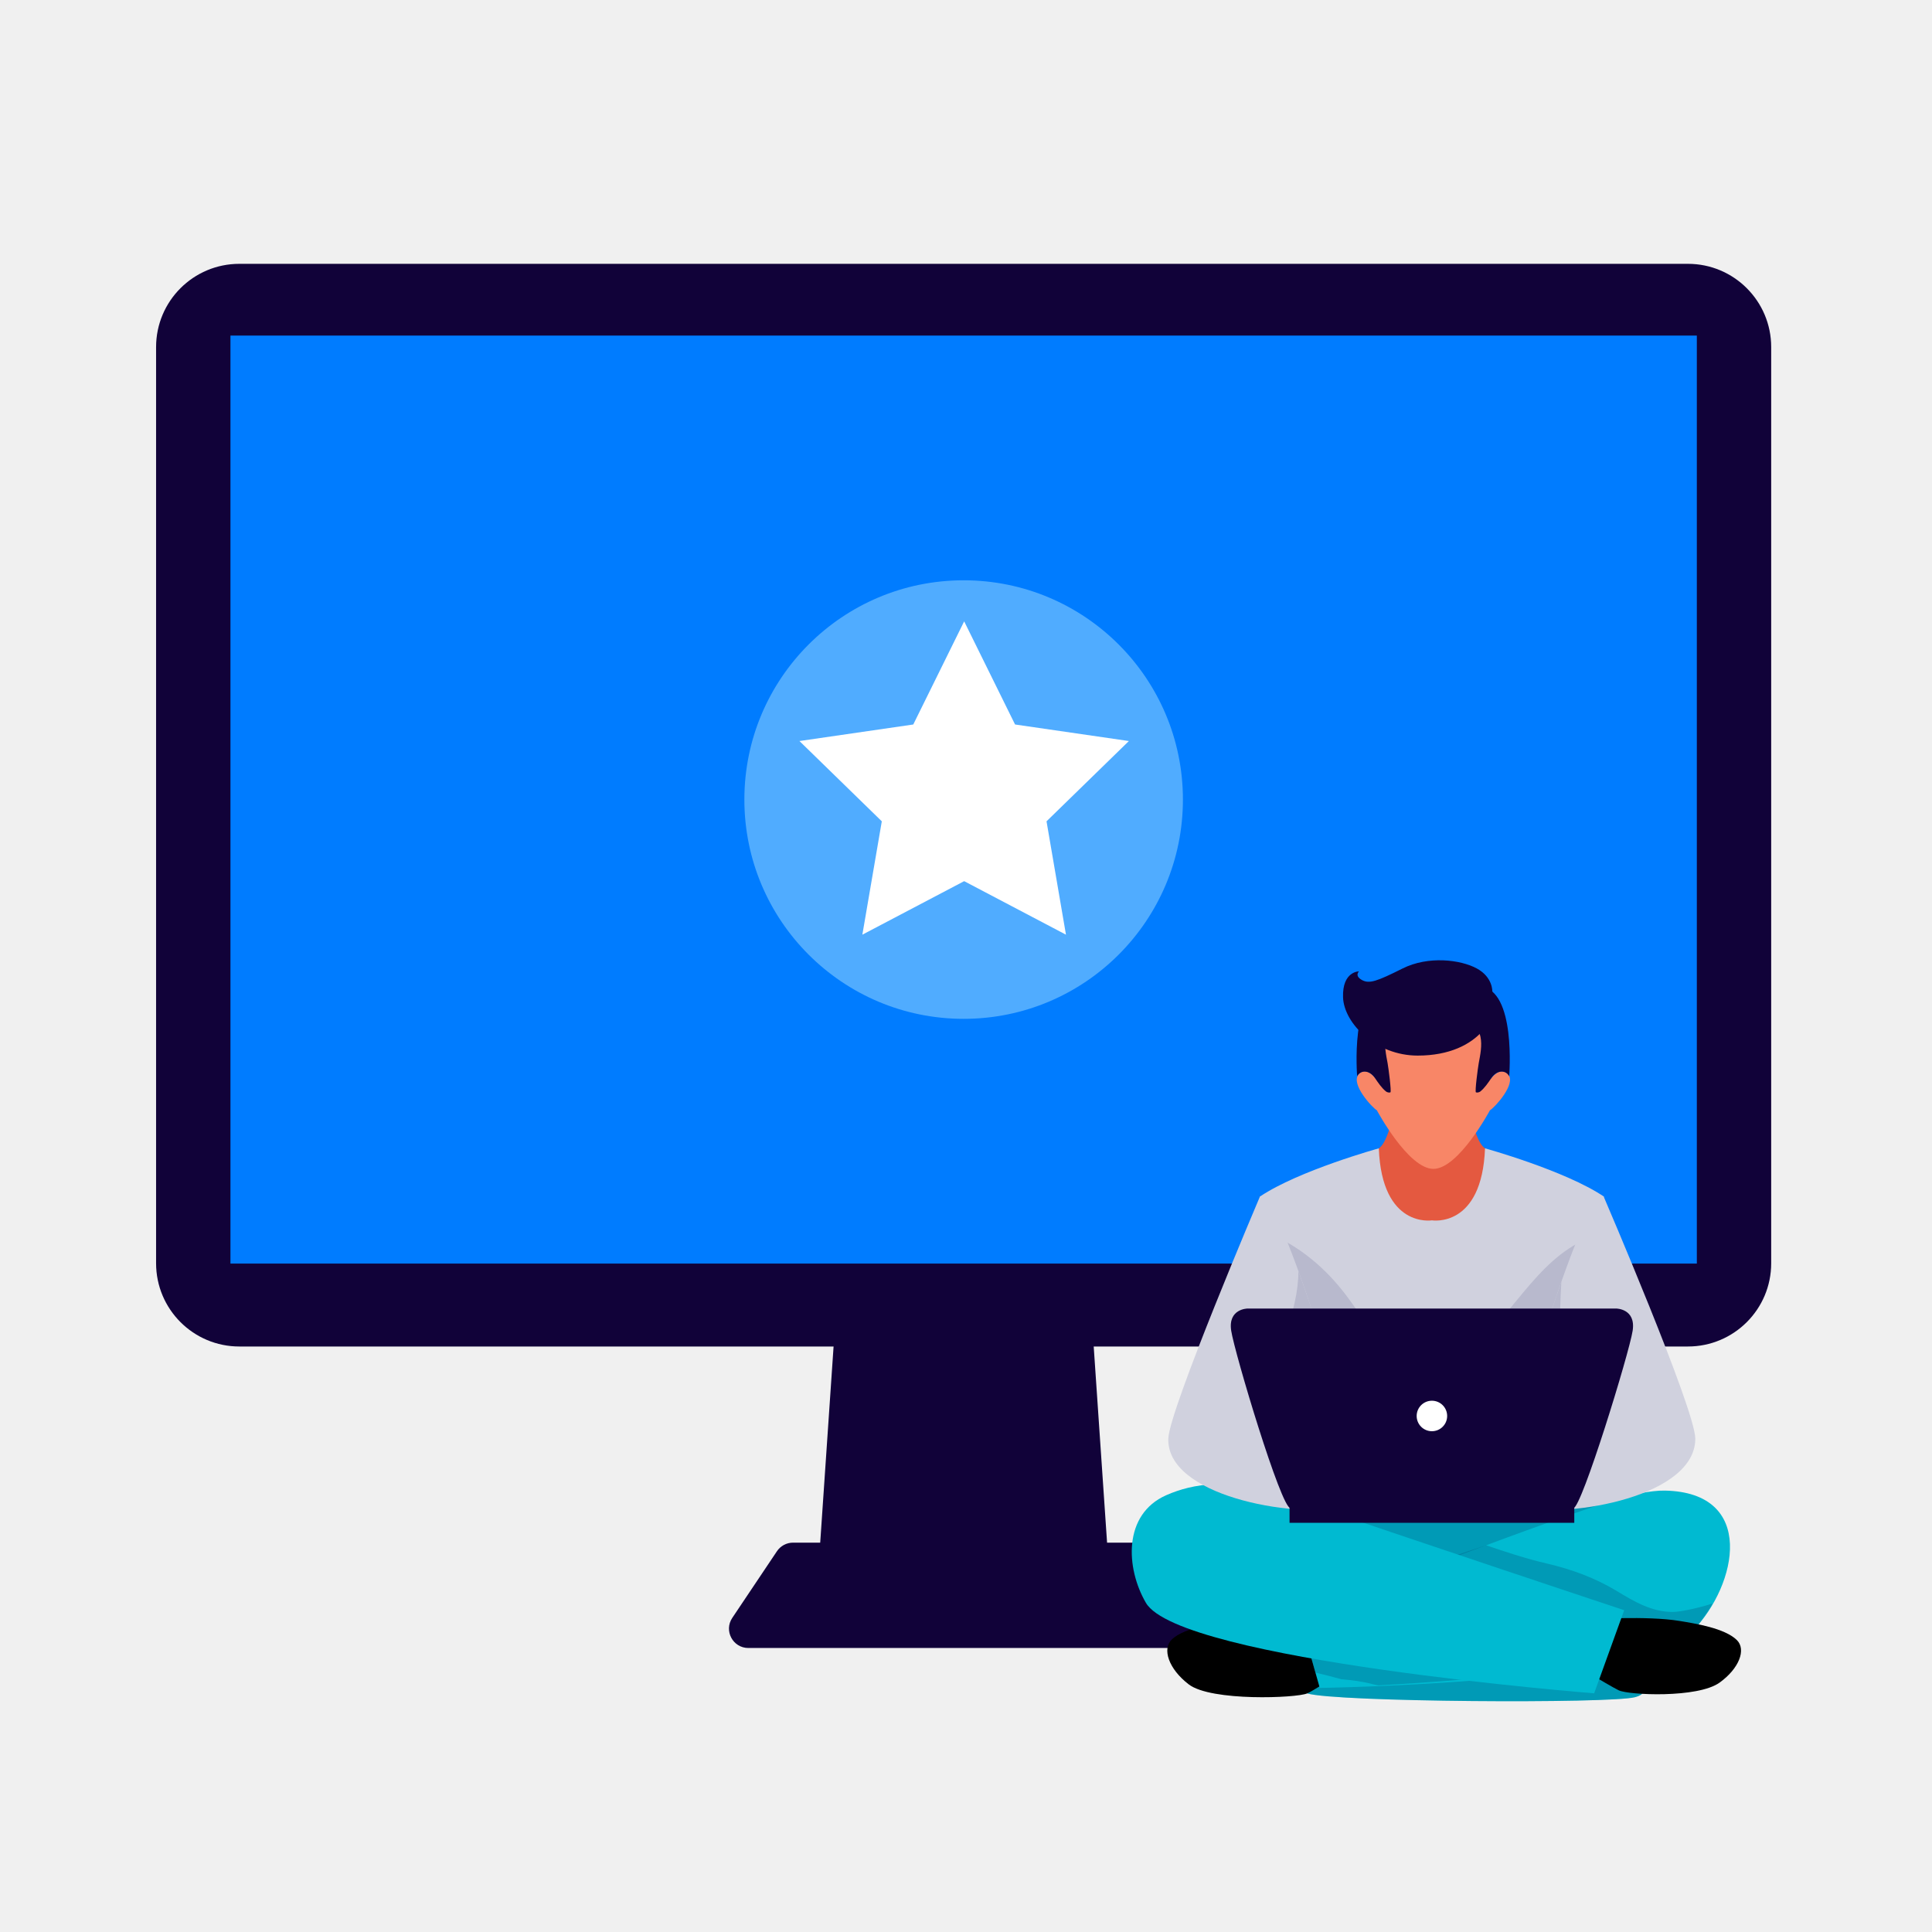
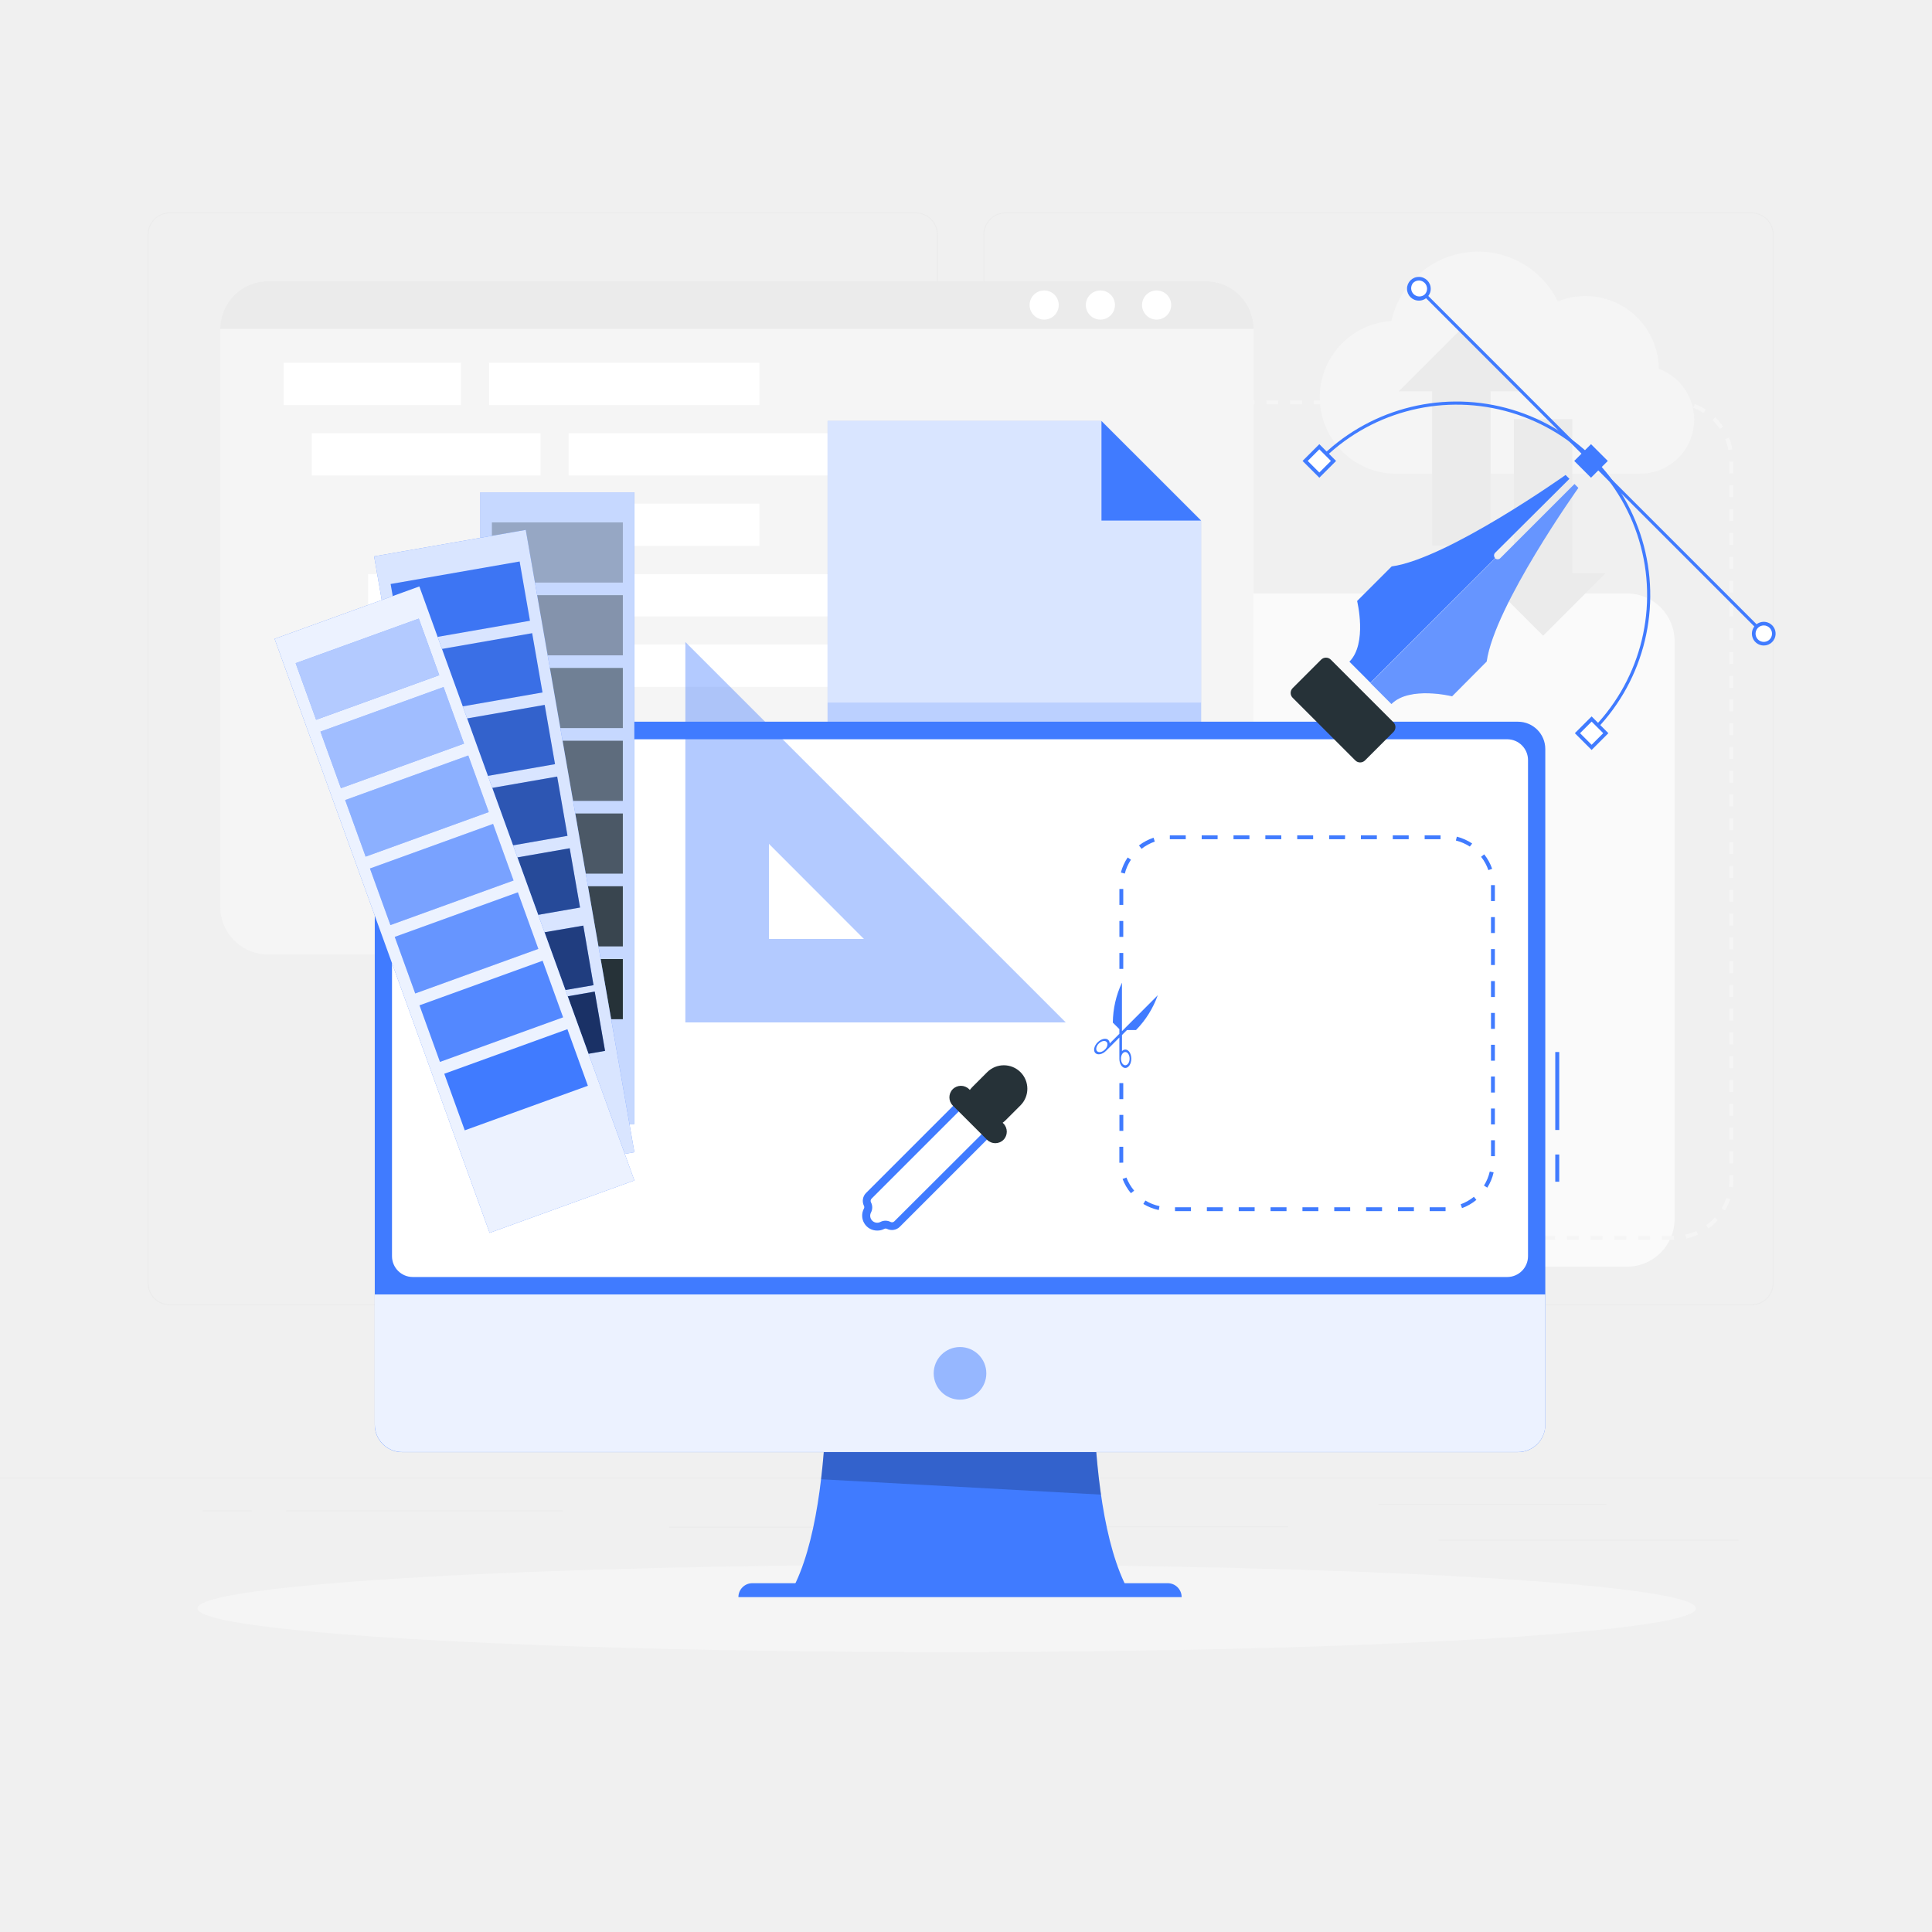
- <svg xmlns="http://www.w3.org/2000/svg" version="1.1" id="Layer_1" x="0px" y="0px" width="400px" height="400px" viewBox="0 0 400 400" enable-background="new 0 0 400 400" xml:space="preserve">
-   <g>
-     <g>
-       <polygon fill="#110239" points="230.134,332.982 168.889,332.982 173.921,259.15 225.102,259.15   " />
-       <path fill="#110239" d="M238.162,321.161c-0.744-1.106-1.991-1.772-3.325-1.772h-33.918h-2.813h-33.918    c-1.336,0-2.583,0.666-3.327,1.772l-9.252,13.807c-1.782,2.658,0.124,6.231,3.325,6.231h43.172h2.813h43.17    c3.201,0,5.108-3.573,3.325-6.231L238.162,321.161z" />
-       <path fill="#110239" d="M349.469,278.779H49.554c-9.521,0-17.238-7.717-17.238-17.236V71.862c0-9.52,7.717-17.238,17.238-17.238    h299.915c9.521,0,17.237,7.718,17.237,17.238v189.681C366.706,271.063,358.988,278.779,349.469,278.779z" />
-       <rect x="47.712" y="69.477" fill="#007CFF" width="303.599" height="192.132" />
-     </g>
-     <g>
-       <path fill="#616161" d="M311.641,318.634c-35.271-6.536-76.396-14.286-76.508-0.629c-0.105,12.908,15.526,22.917,29.031,29.312    c7.316-2.793,15.578-3.32,23.393-4.53c13.817-2.136,27.376,0.073,41.208,0.046c14.418-5.915,22.044-16.313,22.044-16.313    S338.822,323.675,311.641,318.634z" />
-       <path fill="#00BAD1" d="M281.936,343.116c1.119,0.575-12.367,6.948-11.291,7.483c5.771,1.812,62.608,2.137,67.817,0.795    c9.008-2.318-16.703-13.498-7.723-15.365c14.768-10.443,23.065-24.11,15.068-25.816c-9.02-1.923-23.112,2.829-32.23,3.781    c-6.946,0.727-10.97,1.193-17.565-1.105l-22.197-2.447c-22.756,4.523-27.441,12.713-27.681,12.604    c0,3.246,16.601,9.935,31.48,17.817C279.113,341.371,280.559,342.109,281.936,343.116z" />
-       <path opacity="0.32" fill="#00547A" enable-background="new    " d="M281.936,343.116c1.119,0.575-12.367,6.948-11.291,7.483    c5.771,1.812,62.608,2.137,67.817,0.795c9.008-2.318-16.703-13.498-7.723-15.365c14.768-10.443,23.065-24.11,15.068-25.816    c-9.02-1.923-23.112,2.829-32.23,3.781c-6.946,0.727-10.97,1.193-17.565-1.105l-22.197-2.447    c-22.756,4.523-27.441,12.713-27.681,12.604c0,3.246,16.601,9.935,31.48,17.817C279.113,341.371,280.559,342.109,281.936,343.116z    " />
-       <path d="M273.451,334.383l7.217,9.771c0,0-7.835,5.474-10.023,6.445c-2.188,0.973-19.893,1.692-24.529-1.867    c-4.159-3.188-5.59-7.373-3.458-9.347c2.715-2.516,9.274-3.315,12.546-3.749C262.398,334.688,273.451,334.383,273.451,334.383z" />
-       <path fill="#00BAD1" d="M269.086,334.739l4.158,14.729c0,0,69.881-1.039,77.185-11.766c9.372-9.68,13.168-28.706-5.72-29.089    c-2.851-0.06-7.439,0.852-12.184,2.448C306.893,319.705,269.086,334.739,269.086,334.739z" />
-       <path opacity="0.32" fill="#00547A" enable-background="new    " d="M346.309,333.74c-4.36,0-8.002-2.18-11.58-4.344    c-4.483-2.711-9.38-4.5-14.475-5.683c-4.417-1.024-9.035-2.573-12.579-3.782c-20.313,6.59-38.589,14.808-38.589,14.808    l3.26,11.547c1.781,0.428,3.572,0.887,5.355,1.375c2.132,0.196,4.275,0.437,6.342,0.993c0.439,0.119,0.883,0.205,1.328,0.279    c20.079-1.096,60.542-4.207,65.91-12.088c0.852-1.256,2.633-3.436,3.265-4.865C352.962,332.564,348.268,333.74,346.309,333.74z" />
-       <path d="M329.256,335.273l-6.057,7.678c0,0,9.887,6.017,11.942,7.01c2.058,0.994,16.345,1.662,20.875-1.592    c4.063-2.916,5.559-6.862,3.582-8.811c-2.514-2.482-8.745-3.444-11.851-3.957C340.909,334.477,329.256,335.273,329.256,335.273z" />
-       <path fill="#00BAD1" d="M336.273,333.374l-6.221,17.209c0,0-85.826-6.76-92.808-18.742c-4.173-7.163-4.779-18.306,4.214-22.276    c5.53-2.443,13.354-3.701,24.479,0.127C293.605,319.213,336.273,333.374,336.273,333.374z" />
-       <path fill="#E45940" d="M302.538,219.227h-6.077h-6.074c0,0-1.75,16.556-4.92,18.523c0,0-3.91,19.555,10.994,19.555    c18.04,0,10.997-19.555,10.997-19.555C304.288,235.781,302.538,219.227,302.538,219.227z" />
-       <g>
-         <path fill="#F88667" d="M312.263,222.466c-1.685-1.937-3.707,1.013-3.707,1.013s2.779-10.947,0-15.746     c-2.778-4.801-11.786-2.272-11.786-2.272s-9.011-2.526-11.789,2.272s0,15.746,0,15.746s-2.021-2.947-3.703-1.013     c-1.687,1.938,2.777,6.82,3.787,7.411c0,0,6.484,12.126,11.705,12.126s11.703-12.126,11.703-12.126     C309.483,229.286,313.945,224.404,312.263,222.466z" />
-         <path fill="#110239" d="M294.502,209.794c0,0-6.82,1.201-7.577,4.862c-0.368,1.779,0.036,3.709,0.363,5.463     c0.173,0.93,0.827,5.912,0.583,6.033c-0.242,0.119-0.701-0.008-0.885-0.152c-0.924-0.729-1.646-1.824-2.305-2.786     c-1.298-1.896-3.158-1.578-3.695-0.378c0,0-1.516-17.968,6-18.6C294.502,203.605,294.502,209.794,294.502,209.794z" />
-         <path fill="#110239" d="M298.941,209.794c0,0,6.82,1.201,7.576,4.862c0.368,1.779-0.035,3.709-0.362,5.463     c-0.173,0.93-0.829,5.912-0.583,6.033c0.24,0.119,0.701-0.008,0.885-0.152c0.924-0.729,1.646-1.824,2.305-2.786     c1.297-1.896,3.158-1.578,3.694-0.378c0,0,1.517-17.968-5.999-18.6C298.941,203.605,298.941,209.794,298.941,209.794z" />
-         <path fill="#110239" d="M308.967,205.3c0,0,0.16-2.957-3.205-4.788c-3.365-1.832-10.06-2.653-15.365,0     c-5.303,2.652-6.914,3.254-8.461,2.368c-1.549-0.886-0.567-1.769-0.567-1.769s-3.476-0.032-3.306,5.355     c0.168,5.389,6.795,12.083,15.449,12.083C306.732,218.551,311.01,209.311,308.967,205.3z" />
-       </g>
-       <path fill="#D0D1DE" d="M307.458,237.75c-0.639,16.624-10.999,14.909-10.999,14.909s-10.354,1.715-10.992-14.909    c0,0-16.541,4.572-24.607,9.979c0,0,3.434,14.523,3.652,30.639l9.456,36.627l22.491-4.102l22.494,4.102l9.455-36.627    c0.217-16.114,3.651-30.639,3.651-30.639C323.993,242.322,307.458,237.75,307.458,237.75z" />
-       <path fill="#B8B9CD" d="M326.781,257.333c-10.282,5.481-15.282,18.088-25.268,24.267c-10.332,6.392-17.644-6.521-22.668-13.235    c-4.337-5.794-9.834-10.453-16.537-13.164c0.967,5.753,2.08,14.209,2.201,23.167l9.457,36.627l22.491-2.755l22.494,2.755    l9.455-36.627c0.12-8.781,1.191-17.069,2.146-22.813C329.244,256.119,327.971,256.698,326.781,257.333z" />
-       <path fill="#D0D1DE" d="M260.857,247.729c0,0-18.746,44.026-18.969,50.092c-0.43,11.744,25.256,16.496,36.967,14.341l4.768-0.879    C283.623,311.281,266.238,247.411,260.857,247.729z" />
-       <path fill="#D0D1DE" d="M332.021,247.729c0,0,18.927,44.022,18.969,50.092c0.078,11.875-25.254,16.496-36.968,14.341l-4.767-0.879    C309.257,311.281,326.643,247.411,332.021,247.729z" />
-       <path fill="#B8B9CD" d="M268.833,263.189c-0.031,2.037-0.265,4.175-0.782,6.457c-1.811,7.987-4.658,16.326-1.67,24.438    c2.262,6.138,5.889,12.37,9.232,18.263c1.158,0.045,2.25-0.006,3.242-0.188l4.768-0.879    C283.623,311.281,275.65,282.003,268.833,263.189z" />
-       <path fill="#B8B9CD" d="M320.837,311.934c1.491-3.709,2.405-7.613,2.264-11.777c-0.272-8.162-0.316-16.326-0.188-24.492    c0.057-3.53,0.149-6.949,0.354-10.296c-6.63,18.809-14.01,45.914-14.01,45.914l4.767,0.879    C315.982,312.521,318.315,312.393,320.837,311.934z" />
-       <g>
-         <rect x="266.986" y="311.789" fill="#110239" width="58.951" height="3.493" />
-         <path fill="#110239" d="M334.604,270.919h-76.285c0,0-4.119,0-3.412,4.593c0.703,4.596,10.32,36.727,12.261,36.727     c3.606,0,29.294,0,29.294,0s25.688,0,29.298,0c1.704,0,11.558-32.131,12.263-36.727     C338.726,270.919,334.604,270.919,334.604,270.919z" />
-         <circle fill="#FFFFFF" cx="296.462" cy="293.162" r="3.157" />
-       </g>
-     </g>
-     <g>
-       <circle fill="#50ACFF" cx="199.512" cy="165.542" r="45.398" />
-     </g>
+ <svg xmlns="http://www.w3.org/2000/svg" viewBox="0 0 500 500">
+   <g id="background-complete--inject-47">
+     <rect y="382.4" width="500" height="0.25" style="fill:#ebebeb" />
+     <rect x="372.33" y="398.49" width="77.57" height="0.25" style="fill:#ebebeb" />
+     <rect x="278" y="394.99" width="55.33" height="0.25" style="fill:#ebebeb" />
+     <rect x="356.76" y="389.21" width="59.02" height="0.25" style="fill:#ebebeb" />
+     <rect x="52.46" y="390.89" width="12.69" height="0.25" style="fill:#ebebeb" />
+     <rect x="74.06" y="390.89" width="71.61" height="0.25" style="fill:#ebebeb" />
+     <rect x="173.16" y="395.11" width="46.84" height="0.25" style="fill:#ebebeb" />
+     <path d="M237,337.8H43.91a5.71,5.71,0,0,1-5.7-5.71V60.66A5.71,5.71,0,0,1,43.91,55H237a5.71,5.71,0,0,1,5.71,5.71V332.09A5.71,5.71,0,0,1,237,337.8ZM43.91,55.2a5.46,5.46,0,0,0-5.45,5.46V332.09a5.46,5.46,0,0,0,5.45,5.46H237a5.47,5.47,0,0,0,5.46-5.46V60.66A5.47,5.47,0,0,0,237,55.2Z" style="fill:#ebebeb" />
+     <path d="M453.31,337.8H260.21a5.72,5.72,0,0,1-5.71-5.71V60.66A5.72,5.72,0,0,1,260.21,55h193.1A5.71,5.71,0,0,1,459,60.66V332.09A5.71,5.71,0,0,1,453.31,337.8ZM260.21,55.2a5.47,5.47,0,0,0-5.46,5.46V332.09a5.47,5.47,0,0,0,5.46,5.46h193.1a5.47,5.47,0,0,0,5.46-5.46V60.66a5.47,5.47,0,0,0-5.46-5.46Z" style="fill:#ebebeb" />
+     <rect x="165.95" y="153.59" width="267.43" height="174.22" rx="12.32" style="fill:#fafafa" />
+     <path d="M433.25,320.85h-3.14v-1h3.08Zm-6.22,0H424v-1H427Zm-6.15,0H417.8v-1h3.08Zm-6.16,0h-3.08v-1h3.08Zm-6.16,0h-3.07v-1h3.07Zm-6.15,0h-3.08v-1h3.08Zm-6.16,0h-3.07v-1h3.07Zm-6.15,0H387v-1h3.08Zm-6.16,0h-3.07v-1h3.07Zm-6.15,0h-3.08v-1h3.08Zm-6.16,0h-3.07v-1h3.07Zm-6.15,0H362.4v-1h3.08Zm-6.16,0h-3.07v-1h3.07Zm-6.15,0h-3.08v-1h3.08Zm-6.16,0h-3.07v-1H347Zm-6.15,0h-3.08v-1h3.08Zm-6.16,0h-3.07v-1h3.07Zm-6.15,0h-3.08v-1h3.08Zm-6.16,0h-3.07v-1h3.07Zm-6.15,0h-3.08v-1h3.08Zm-6.16,0H307v-1h3.07Zm-6.15,0h-3.08v-1h3.08Zm-6.16,0h-3.08v-1h3.08Zm-6.15,0h-3.08v-1h3.08Zm-6.16,0h-3.08v-1h3.08Zm-6.15,0h-3.08v-1h3.08Zm-6.16,0h-3.08v-1h3.08Zm-6.15,0h-3.08v-1H267Zm-6.16,0h-3.08v-1h3.08Zm-6.15,0h-3.08v-1h3.08Zm-6.16,0h-3.08v-1h3.08Zm-6.15,0H239.3v-1h3.08Zm-6.16,0h-3.08v-1h3.08Zm-6.15,0H227v-1h3.08Zm-6.16,0h-3.08v-1h3.08Zm-6.15,0h-3.08v-1h3.08Zm-6.16,0h-3.08v-1h3.08Zm-6.15,0h-3.08v-1h3.08Zm-6.16,0h-3.08v-1h3.08Zm-6.15,0h-3.08v-1h3.08Zm-6.16,0H183.9v-1H187Zm-6.16,0h-3.07v-1h3.07Zm-6.15,0h-3.08v-1h3.08Zm-6.16,0h-3.07v-1h3.07Zm-6.15,0h-3.08v-1h3.08Zm-6.16,0h-3.07v-1h3.07Zm-6.15,0h-.79a15.63,15.63,0,0,1-2.36-.18l.16-1a14.82,14.82,0,0,0,2.2.17h.79Zm286.36-.34-.22-1a14.76,14.76,0,0,0,2.82-.92l.42.94A16.17,16.17,0,0,1,436.41,320.51Zm-292.58-.66a15.42,15.42,0,0,1-2.84-1.43l.56-.87a14,14,0,0,0,2.65,1.34Zm298.35-1.93-.61-.83a14.42,14.42,0,0,0,2.22-2l.76.7A15.83,15.83,0,0,1,442.18,317.92Zm-303.67-1.48a15.36,15.36,0,0,1-2-2.45l.85-.57a14.28,14.28,0,0,0,1.9,2.28Zm307.93-3.19-.89-.52a14.67,14.67,0,0,0,1.24-2.7l1,.33A15.1,15.1,0,0,1,446.44,313.25ZM135,311.19a15,15,0,0,1-.87-3.06l1-.18a13.46,13.46,0,0,0,.82,2.85Zm313.47-3.93-1-.12a15.43,15.43,0,0,0,.1-1.67v-1.34h1v1.34A15.22,15.22,0,0,1,448.46,307.26ZM134.91,305h-1V301.9h1Zm313.65-3.93h-1V298h1Zm-313.65-2.23h-1v-3.07h1Zm313.65-3.92h-1v-3.08h1Zm-313.65-2.23h-1v-3.08h1Zm313.65-3.93h-1v-3.07h1Zm-313.65-2.23h-1v-3.07h1Zm313.65-3.92h-1v-3.08h1Zm-313.65-2.23h-1v-3.08h1Zm313.65-3.93h-1v-3.08h1ZM134.91,274.2h-1v-3.07h1Zm313.65-3.92h-1V267.2h1Zm-313.65-2.23h-1V265h1Zm313.65-3.93h-1V261h1Zm-313.65-2.23h-1v-3.07h1ZM448.56,258h-1v-3.08h1Zm-313.65-2.23h-1v-3.08h1Zm313.65-3.93h-1v-3.08h1Zm-313.65-2.23h-1v-3.07h1Zm313.65-3.92h-1v-3.08h1Zm-313.65-2.23h-1v-3.08h1Zm313.65-3.93h-1v-3.08h1Zm-313.65-2.23h-1V234.2h1Zm313.65-3.92h-1v-3.08h1Zm-313.65-2.23h-1V228h1Zm313.65-3.93h-1v-3.08h1ZM134.91,225h-1v-3.08h1ZM448.56,221h-1V218h1Zm-313.65-2.23h-1v-3.08h1Zm313.65-3.93h-1V211.8h1Zm-313.65-2.23h-1v-3.08h1Zm313.65-3.92h-1v-3.08h1ZM134.91,206.5h-1v-3.08h1Zm313.65-3.93h-1v-3.08h1Zm-313.65-2.23h-1v-3.08h1Zm313.65-3.93h-1v-3.07h1Zm-313.65-2.22h-1v-3.08h1Zm313.65-3.93h-1v-3.08h1ZM134.91,188h-1V185h1Zm313.65-3.93h-1V181h1Zm-313.65-2.22h-1V178.8h1ZM448.56,178h-1v-3.08h1Zm-313.65-2.23h-1v-3.08h1Zm313.65-3.93h-1v-3.07h1Zm-313.65-2.22h-1v-3.08h1Zm313.65-3.93h-1v-3.08h1Zm-313.65-2.23h-1v-3.08h1Zm313.65-3.93h-1v-3.07h1Zm-313.65-2.22h-1v-3.08h1Zm313.65-3.93h-1v-3.08h1ZM134.91,151.1h-1V148h1Zm313.65-3.93h-1V144.1h1ZM134.91,145h-1v-3.08h1ZM448.56,141h-1v-3.08h1Zm-313.65-2.23h-1v-3.08h1Zm313.65-3.93h-1v-3.07h1Zm-313.65-2.22h-1v-3.08h1Zm313.65-3.93h-1v-3.08h1Zm-313.65-2.23h-1V123.4h1Zm313.65-3.93h-1v-3.07h1Zm-313.65-2.22h-1V119a15.91,15.91,0,0,1,.11-1.83l1,.12a16.34,16.34,0,0,0-.1,1.71Zm312.4-3.83a14,14,0,0,0-.82-2.84l.95-.39a15.45,15.45,0,0,1,.89,3Zm-311.64-2.08-1-.33a15.34,15.34,0,0,1,1.33-2.88l.88.52A14.89,14.89,0,0,0,135.67,114.42ZM445.1,111a14.28,14.28,0,0,0-1.9-2.28l.72-.73a15.29,15.29,0,0,1,2,2.44Zm-306.42-1.69-.76-.69a15.36,15.36,0,0,1,2.37-2.12l.61.84A14.35,14.35,0,0,0,138.68,109.35Zm302.19-2.43a13.15,13.15,0,0,0-2.65-1.33l.37-1a16.07,16.07,0,0,1,2.84,1.43Zm-297.4-1-.42-.94a15.25,15.25,0,0,1,3-1l.21,1A14,14,0,0,0,143.47,105.9Zm291.89-1.07a14.41,14.41,0,0,0-2.17-.16h-.82v-1h.82a15,15,0,0,1,2.32.18Zm-6.07-.16h-3.08v-1h3.08Zm-6.16,0h-3.07v-1h3.07Zm-6.15,0H413.9v-1H417Zm-6.16,0h-3.07v-1h3.07Zm-6.15,0h-3.08v-1h3.08Zm-6.16,0h-3.07v-1h3.07Zm-6.15,0h-3.08v-1h3.08Zm-6.16,0h-3.07v-1h3.07Zm-6.15,0H377v-1h3.08Zm-6.16,0h-3.07v-1h3.07Zm-6.15,0h-3.08v-1h3.08Zm-6.16,0h-3.07v-1h3.07Zm-6.15,0h-3.08v-1h3.08Zm-6.16,0H346.2v-1h3.07Zm-6.15,0H340v-1h3.08Zm-6.16,0h-3.07v-1H337Zm-6.15,0h-3.08v-1h3.08Zm-6.16,0h-3.08v-1h3.08Zm-6.15,0h-3.08v-1h3.08Zm-6.16,0h-3.08v-1h3.08Zm-6.15,0h-3.08v-1h3.08Zm-6.16,0H297v-1H300Zm-6.15,0H290.8v-1h3.08Zm-6.16,0h-3.08v-1h3.08Zm-6.15,0h-3.08v-1h3.08Zm-6.16,0h-3.08v-1h3.08Zm-6.15,0h-3.08v-1h3.08Zm-6.16,0H260v-1h3.08Zm-6.15,0h-3.08v-1H257Zm-6.16,0h-3.08v-1h3.08Zm-6.15,0h-3.08v-1h3.08Zm-6.16,0H235.4v-1h3.08Zm-6.15,0h-3.08v-1h3.08Zm-6.16,0h-3.08v-1h3.08Zm-6.15,0h-3.08v-1H220Zm-6.16,0h-3.08v-1h3.08Zm-6.16,0h-3.07v-1h3.07Zm-6.15,0h-3.08v-1h3.08Zm-6.16,0h-3.07v-1h3.07Zm-6.15,0h-3.08v-1h3.08Zm-6.16,0H180v-1h3.07Zm-6.15,0h-3.08v-1h3.08Zm-6.16,0H167.7v-1h3.07Zm-6.15,0h-3.08v-1h3.08Zm-6.16,0h-3.07v-1h3.07Zm-6.15,0h-3.05l0-1h3.08Z" style="fill:#f5f5f5" />
+     <rect x="57" y="72.78" width="267.43" height="174.22" rx="12.32" style="fill:#f5f5f5" />
+     <path d="M312.11,72.78H69.32A12.35,12.35,0,0,0,57,85.1H324.43A12.35,12.35,0,0,0,312.11,72.78Z" style="fill:#ebebeb" />
+     <rect x="73.43" y="93.89" width="45.87" height="10.95" style="fill:#fff" />
+     <rect x="126.57" y="93.89" width="69.96" height="10.95" style="fill:#fff" />
+     <rect x="80.71" y="112.11" width="59.18" height="10.95" style="fill:#fff" />
+     <rect x="147.16" y="112.11" width="90.27" height="10.95" style="fill:#fff" />
+     <rect x="126.57" y="130.34" width="69.96" height="10.95" style="fill:#fff" />
+     <rect x="95.26" y="148.57" width="59.18" height="10.95" style="fill:#fff" />
+     <rect x="161.72" y="148.57" width="90.27" height="10.95" style="fill:#fff" />
+     <rect x="102.54" y="221.49" width="45.87" height="10.95" style="fill:#fff" />
+     <rect x="155.68" y="221.49" width="69.96" height="10.95" style="fill:#fff" />
+     <rect x="109.81" y="203.26" width="59.18" height="10.95" style="fill:#fff" />
+     <rect x="176.27" y="203.26" width="90.27" height="10.95" style="fill:#fff" />
+     <rect x="95.26" y="166.8" width="31.31" height="10.95" style="fill:#fff" />
+     <rect x="133.85" y="166.8" width="90.27" height="10.95" style="fill:#fff" />
+     <path d="M303.1,78.94a3.77,3.77,0,1,1-3.77-3.77A3.76,3.76,0,0,1,303.1,78.94Z" style="fill:#fff" />
+     <path d="M288.55,78.94a3.77,3.77,0,1,1-3.77-3.77A3.76,3.76,0,0,1,288.55,78.94Z" style="fill:#fff" />
+     <circle cx="270.23" cy="78.94" r="3.77" style="fill:#fff" />
+     <path d="M429.3,95.51A19,19,0,0,0,403.17,78a23,23,0,0,0-43.09,5.08,19.78,19.78,0,0,0,1.29,39.52h62.94a14,14,0,0,0,5-27.13Z" style="fill:#f5f5f5" />
+     <polygon points="394.38 101.28 378.19 85.1 362.01 101.28 370.64 101.28 370.64 141.16 385.75 141.16 385.75 101.28 394.38 101.28" style="fill:#ebebeb" />
+     <polygon points="383.18 148.34 399.36 164.53 415.55 148.34 406.92 148.34 406.92 108.46 391.81 108.46 391.81 148.34 383.18 148.34" style="fill:#ebebeb" />
  </g>
-   <polygon fill="#FFFFFF" points="199.62,128.645 210.158,149.999 233.725,153.423 216.672,170.045 220.697,193.515 199.62,182.434   178.542,193.515 182.568,170.045 165.516,153.423 189.082,149.999 " />
+   <g id="Shadow--inject-47">
+     <ellipse id="path--inject-47" cx="245" cy="416.24" rx="193.89" ry="11.32" style="fill:#f5f5f5" />
+   </g>
+   <g id="Device--inject-47">
+     <polygon points="310.82 134.72 310.82 243.81 214.19 243.81 214.19 108.97 285.06 108.97 310.82 134.72" style="fill:#407BFF" />
+     <polygon points="310.82 134.72 310.82 243.81 214.19 243.81 214.19 108.97 285.06 108.97 310.82 134.72" style="fill:#fff;opacity:0.8" />
+     <rect x="214.19" y="181.83" width="96.63" height="6.59" style="fill:#407BFF;opacity:0.2" />
+     <polygon points="310.82 134.72 285.06 134.72 285.06 108.97 310.82 134.72" style="fill:#407BFF" />
+     <path d="M283.57,330.49H213.34s4.41,57.83-8.51,81.27h87.24C279.16,388.32,283.57,330.49,283.57,330.49Z" style="fill:#407BFF" />
+     <path d="M284.94,386.81c-3.71-25.71-1.37-56.32-1.37-56.32H213.34s2.1,27.56-.85,52.34Z" style="opacity:0.2" />
+     <path d="M302.21,409.73H194.7a3.61,3.61,0,0,0-3.6,3.6H305.81A3.61,3.61,0,0,0,302.21,409.73Z" style="fill:#407BFF" />
+     <rect x="402.5" y="298.79" width="1.03" height="7.04" style="fill:#407BFF" />
+     <rect x="402.5" y="272.26" width="1.03" height="20.18" style="fill:#407BFF" />
+     <rect x="96.99" y="186.78" width="302.93" height="189.03" rx="7.07" style="fill:#407BFF" />
+     <rect x="101.45" y="191.32" width="294" height="139.17" rx="5.39" style="fill:#fff" />
+     <path d="M97,335v33.72a7.09,7.09,0,0,0,7.07,7.07H392.85a7.09,7.09,0,0,0,7.07-7.07V335Z" style="fill:#fff;opacity:0.9" />
+     <circle cx="248.45" cy="355.42" r="6.81" style="fill:#407BFF;opacity:0.5" />
+     <path d="M177.37,166.15V264.6h98.45ZM199,218.39,223.58,243H199Z" style="fill:#407BFF;opacity:0.4" />
+     <path d="M290.19,280.3v20.26a12.4,12.4,0,0,0,12.36,12.37H374a12.41,12.41,0,0,0,12.37-12.37V229.12A12.4,12.4,0,0,0,374,216.76H302.55a12.39,12.39,0,0,0-12.36,12.36v22.21" style="fill:#fff" />
+     <path d="M374,313.44h-4v-1h4.11l0,1Zm-8.08,0h-4.12v-1h4.12Zm-8.25,0h-4.12v-1h4.12Zm-8.24,0H345.3v-1h4.12Zm-8.24,0h-4.12v-1h4.12Zm-8.24,0h-4.13v-1h4.13Zm-8.25,0h-4.12v-1h4.12Zm-8.24,0h-4.12v-1h4.12Zm-8.24,0h-4.13v-1h4.13Zm-8.33-.28a12.8,12.8,0,0,1-4-1.58l.54-.88a11.53,11.53,0,0,0,3.65,1.45Zm78.48-.49-.35-1a12,12,0,0,0,3.42-1.94l.65.8A12.79,12.79,0,0,1,378.36,312.67Zm-85.69-3.87a12.82,12.82,0,0,1-2.16-3.69l1-.36a12,12,0,0,0,2,3.39Zm92.24-1.43-.87-.55a11.67,11.67,0,0,0,1.5-3.63l1,.23A12.67,12.67,0,0,1,384.91,307.37Zm-95.23-6.45c0-.12,0-.24,0-.36v-3.77h1v4.1Zm97.19-1.71h-1v-4.12h1Zm-96.17-6.55h-1v-4.12h1ZM386.87,291h-1v-4.12h1Zm-96.17-6.55h-1V280.3h1Zm96.17-1.7h-1V278.6h1Zm0-8.24h-1v-4.12h1Zm0-8.24h-1v-4.12h1Zm0-8.24h-1v-4.13h1Zm-96.17-7.28h-1v-4.13h1Zm96.17-1h-1v-4.12h1Zm-96.17-7.28h-1v-4.12h1Zm96.17-1h-1v-4.12h1Zm-96.17-7.28h-1v-4.12h1Zm96.17-1h-1v-4.13h1Zm-95.79-7.12-1-.26a12.59,12.59,0,0,1,1.76-3.9l.85.58A11.66,11.66,0,0,0,291.08,226.15Zm94.11-.88a11.5,11.5,0,0,0-1.89-3.45l.81-.64a12.86,12.86,0,0,1,2.06,3.75Zm-89.8-5.57-.63-.82a13,13,0,0,1,3.78-2l.32,1A12.06,12.06,0,0,0,295.39,219.7Zm85-.53a11.7,11.7,0,0,0-3.61-1.56l.25-1A12.87,12.87,0,0,1,381,218.3Zm-7.58-1.9H368.7v-1h4.12Zm-8.24,0h-4.12v-1h4.12Zm-8.24,0h-4.13v-1h4.13Zm-8.25,0H344v-1h4.12Zm-8.24,0h-4.12v-1h4.12Zm-8.24,0h-4.13v-1h4.13Zm-8.25,0h-4.12v-1h4.12Zm-8.24,0H311v-1h4.12Zm-8.24,0h-4.12v-1h4.12Z" style="fill:#407BFF" />
+     <path d="M290.36,266.87V254.31A24.85,24.85,0,0,0,288,264.65l1.69,1.69v1.21l-2.51,2.51a1.22,1.22,0,0,0-.33-.9c-.6-.61-1.85-.34-2.78.59s-1.2,2.17-.59,2.78,1.85.34,2.78-.59h0l3.43-3.43V274h0c0,1.32.69,2.39,1.54,2.39s1.55-1.07,1.55-2.39-.69-2.38-1.55-2.38a1.19,1.19,0,0,0-.86.41v-4.17l1.29-1.29H294a24.77,24.77,0,0,0,5.63-9Zm-4.42,4.76c-.66.67-1.56.86-2,.43s-.24-1.33.43-2,1.56-.86,2-.43S286.62,271,285.94,271.63Zm5.28.63c.62,0,1.12.76,1.12,1.71s-.5,1.72-1.12,1.72-1.11-.77-1.11-1.72S290.61,272.26,291.22,272.26Z" style="fill:#407BFF" />
+     <path d="M251.63,289.93h0a6.11,6.11,0,0,1,0-8.6l3.86-3.86a6.1,6.1,0,0,1,8.61,0h0a6.09,6.09,0,0,1,0,8.6l-3.86,3.86A6.1,6.1,0,0,1,251.63,289.93Z" style="fill:#263238" />
+     <path d="M232.11,316.75l23.68-23.68-7.29-7.29-23.68,23.68a1.87,1.87,0,0,0-.36,2.15h0a1.79,1.79,0,0,1,0,1.64,2.83,2.83,0,0,0,.48,3.36,2.86,2.86,0,0,0,3.37.49,1.79,1.79,0,0,1,1.64,0h0A1.86,1.86,0,0,0,232.11,316.75Z" style="fill:#fff" />
+     <path d="M227,318.47a3.87,3.87,0,0,1-3.41-5.71.74.74,0,0,0,0-.69,2.91,2.91,0,0,1,.55-3.34l23.68-23.68a1,1,0,0,1,1.46,0l7.28,7.29a1,1,0,0,1,0,1.46l-23.68,23.68h0a2.89,2.89,0,0,1-3.33.55.77.77,0,0,0-.69,0A3.79,3.79,0,0,1,227,318.47Zm21.53-31.23-22.95,22.95a.82.82,0,0,0-.16,1,2.82,2.82,0,0,1,0,2.59,1.81,1.81,0,0,0,2.45,2.45,2.82,2.82,0,0,1,2.59,0,.84.84,0,0,0,1-.16h0l23-22.95Z" style="fill:#407BFF" />
+     <path d="M246.57,281.88h0a3,3,0,0,1,4.23,0l8.89,8.89a3,3,0,0,1,0,4.22h0a3,3,0,0,1-4.22,0l-8.9-8.89A3,3,0,0,1,246.57,281.88Z" style="fill:#263238" />
+   </g>
+   <g id="pen-tool--inject-47">
+     <rect x="334.35" y="176.78" width="26.47" height="13.96" rx="1.77" transform="translate(231.74 -191.96) rotate(45)" style="fill:#263238" />
+     <path d="M386.92,144.43l-32.26,32.26-5.44-5.45c4.71-4.71,2-15.7,2-15.7l8.95-8.95c14.48-2,45-23.67,45-23.67l1,1L387,143A1,1,0,0,0,386.92,144.43Z" style="fill:#407BFF" />
+     <path d="M384.75,171.2l-8.95,9s-11-2.74-15.7,2l-5.44-5.44,32.26-32.26a1,1,0,0,0,1.43-.11l19.12-19.12,1,1S386.78,156.73,384.75,171.2Z" style="fill:#407BFF" />
+     <path d="M384.75,171.2l-8.95,9s-11-2.74-15.7,2l-5.44-5.44,32.26-32.26a1,1,0,0,0,1.43-.11l19.12-19.12,1,1S386.78,156.73,384.75,171.2Z" style="fill:#fff;opacity:0.2" />
+     <path d="M412,189.89l-.58-.58a49.31,49.31,0,1,0-69.73-69.73l-.58-.58A50.13,50.13,0,1,1,412,189.89Z" style="fill:#407BFF" />
+     <rect x="411.34" y="56.28" width="0.82" height="126.01" transform="translate(36.25 326.09) rotate(-45)" style="fill:#407BFF" />
+     <rect x="409.15" y="116.69" width="5.2" height="5.2" transform="translate(204.95 -256.22) rotate(45)" style="fill:#407BFF" />
+     <path d="M411.75,123.63l-4.34-4.34,4.34-4.34,4.35,4.34Zm-3-4.34,3,3,3-3-3-3Z" style="fill:#407BFF" />
+     <rect x="338.84" y="116.69" width="5.2" height="5.2" transform="translate(184.35 -206.5) rotate(45)" style="fill:#fff" />
+     <path d="M341.44,123.63l-4.34-4.34,4.34-4.34,4.34,4.34Zm-3-4.34,3,3,3-3-3-3Z" style="fill:#407BFF" />
+     <rect x="409.31" y="187.15" width="5.2" height="5.2" transform="translate(254.82 -235.69) rotate(45)" style="fill:#fff" />
+     <path d="M411.91,194.09l-4.34-4.34,4.34-4.34,4.34,4.34Zm-3-4.34,3,3,3-3-3-3Z" style="fill:#407BFF" />
+     <path d="M458.3,165.83a2.6,2.6,0,1,1,0-3.68A2.61,2.61,0,0,1,458.3,165.83Z" style="fill:#fff" />
+     <path d="M456.46,167.06a3.07,3.07,0,1,1,2.17-.9A3.05,3.05,0,0,1,456.46,167.06Zm0-5.2a2.13,2.13,0,1,0,1.51.62A2.15,2.15,0,0,0,456.46,161.86Z" style="fill:#407BFF" />
+     <path d="M369,76.57a2.6,2.6,0,1,1,0-3.67A2.6,2.6,0,0,1,369,76.57Z" style="fill:#fff" />
+     <path d="M367.2,77.8a3.07,3.07,0,1,1,3.07-3.07,3,3,0,0,1-.9,2.17h0A3,3,0,0,1,367.2,77.8Zm0-5.2a2.1,2.1,0,0,0-1.5.63,2.13,2.13,0,0,0,3,3h0a2.13,2.13,0,0,0,.63-1.51,2.15,2.15,0,0,0-2.14-2.13Z" style="fill:#407BFF" />
+   </g>
+   <g id="color-palette--inject-47">
+     <rect x="124.32" y="127.41" width="39.84" height="163.49" style="fill:#407BFF" />
+     <rect x="124.32" y="127.41" width="39.84" height="163.49" style="fill:#fff;opacity:0.7" />
+     <rect x="127.3" y="135.2" width="33.89" height="15.57" style="fill:#263238;opacity:0.3" />
+     <rect x="127.3" y="154.03" width="33.89" height="15.57" style="fill:#263238;opacity:0.417" />
+     <rect x="127.3" y="172.86" width="33.89" height="15.57" style="fill:#263238;opacity:0.533" />
+     <rect x="127.3" y="191.7" width="33.89" height="15.57" style="fill:#263238;opacity:0.65" />
+     <rect x="127.3" y="210.53" width="33.89" height="15.57" style="fill:#263238;opacity:0.767" />
+     <rect x="127.3" y="229.36" width="33.89" height="15.57" style="fill:#263238;opacity:0.883" />
+     <rect x="127.3" y="248.2" width="33.89" height="15.57" style="fill:#263238" />
+     <rect x="110.57" y="139.35" width="39.84" height="163.49" transform="translate(-36.06 25.72) rotate(-9.9)" style="fill:#407BFF" />
+     <rect x="110.57" y="139.35" width="39.84" height="163.49" transform="translate(-36.06 25.72) rotate(-9.9)" style="fill:#fff;opacity:0.8" />
+     <rect x="102.17" y="148.12" width="33.89" height="15.57" transform="translate(-25.02 22.79) rotate(-9.9)" style="fill:#407BFF" />
+     <rect x="105.41" y="166.68" width="33.89" height="15.57" transform="translate(-28.16 23.62) rotate(-9.9)" style="fill:#407BFF" />
+     <rect x="108.65" y="185.23" width="33.89" height="15.57" transform="translate(-31.3 24.46) rotate(-9.9)" style="fill:#407BFF" />
+     <rect x="111.88" y="203.78" width="33.89" height="15.57" transform="translate(-34.44 25.29) rotate(-9.9)" style="fill:#407BFF" />
+     <rect x="115.12" y="222.34" width="33.89" height="15.57" transform="translate(-37.58 26.12) rotate(-9.9)" style="fill:#407BFF" />
+     <rect x="118.36" y="240.89" width="33.89" height="15.57" transform="matrix(0.99, -0.17, 0.17, 0.99, -40.72, 26.95)" style="fill:#407BFF" />
+     <rect x="121.59" y="259.44" width="33.89" height="15.57" transform="translate(-43.86 27.78) rotate(-9.9)" style="fill:#407BFF" />
+     <rect x="102.17" y="148.12" width="33.89" height="15.57" transform="translate(-25.02 22.79) rotate(-9.9)" style="opacity:0.05" />
+     <rect x="105.41" y="166.68" width="33.89" height="15.57" transform="translate(-28.16 23.62) rotate(-9.9)" style="opacity:0.1" />
+     <rect x="108.65" y="185.23" width="33.89" height="15.57" transform="translate(-31.3 24.46) rotate(-9.9)" style="opacity:0.2" />
+     <rect x="111.88" y="203.78" width="33.89" height="15.57" transform="translate(-34.44 25.29) rotate(-9.9)" style="opacity:0.3" />
+     <rect x="115.12" y="222.34" width="33.89" height="15.57" transform="translate(-37.58 26.12) rotate(-9.9)" style="opacity:0.4" />
+     <rect x="118.36" y="240.89" width="33.89" height="15.57" transform="matrix(0.99, -0.17, 0.17, 0.99, -40.72, 26.95)" style="opacity:0.5" />
+     <rect x="121.59" y="259.44" width="33.89" height="15.57" transform="translate(-43.86 27.78) rotate(-9.9)" style="opacity:0.6" />
+     <rect x="97.69" y="153.68" width="39.84" height="163.49" transform="translate(-73.1 54.08) rotate(-19.9)" style="fill:#407BFF" />
+     <rect x="97.69" y="153.68" width="39.84" height="163.49" transform="translate(-73.1 54.08) rotate(-19.9)" style="fill:#fff;opacity:0.9" />
+     <rect x="78.15" y="165.41" width="33.89" height="15.57" transform="translate(-53.27 42.7) rotate(-19.9)" style="fill:#407BFF" />
+     <rect x="84.56" y="183.12" width="33.89" height="15.57" transform="translate(-58.91 45.94) rotate(-19.9)" style="fill:#407BFF" />
+     <rect x="90.96" y="200.83" width="33.89" height="15.57" transform="translate(-64.56 49.18) rotate(-19.9)" style="fill:#407BFF" />
+     <rect x="97.37" y="218.54" width="33.89" height="15.57" transform="translate(-70.2 52.42) rotate(-19.9)" style="fill:#407BFF" />
+     <rect x="103.78" y="236.25" width="33.89" height="15.57" transform="translate(-75.84 55.65) rotate(-19.9)" style="fill:#407BFF" />
+     <rect x="110.19" y="253.96" width="33.89" height="15.57" transform="translate(-81.49 58.89) rotate(-19.9)" style="fill:#407BFF" />
+     <rect x="116.6" y="271.67" width="33.89" height="15.57" transform="translate(-87.13 62.13) rotate(-19.9)" style="fill:#407BFF" />
+     <rect x="78.15" y="165.41" width="33.89" height="15.57" transform="translate(-53.27 42.7) rotate(-19.9)" style="fill:#fff;opacity:0.6" />
+     <rect x="84.56" y="183.12" width="33.89" height="15.57" transform="translate(-58.91 45.94) rotate(-19.9)" style="fill:#fff;opacity:0.5" />
+     <rect x="90.96" y="200.83" width="33.89" height="15.57" transform="translate(-64.56 49.18) rotate(-19.9)" style="fill:#fff;opacity:0.4" />
+     <rect x="97.37" y="218.54" width="33.89" height="15.57" transform="translate(-70.2 52.42) rotate(-19.9)" style="fill:#fff;opacity:0.3" />
+     <rect x="103.78" y="236.25" width="33.89" height="15.57" transform="translate(-75.84 55.65) rotate(-19.9)" style="fill:#fff;opacity:0.2" />
+     <rect x="110.19" y="253.96" width="33.89" height="15.57" transform="translate(-81.49 58.89) rotate(-19.9)" style="fill:#fff;opacity:0.1" />
+   </g>
</svg>
